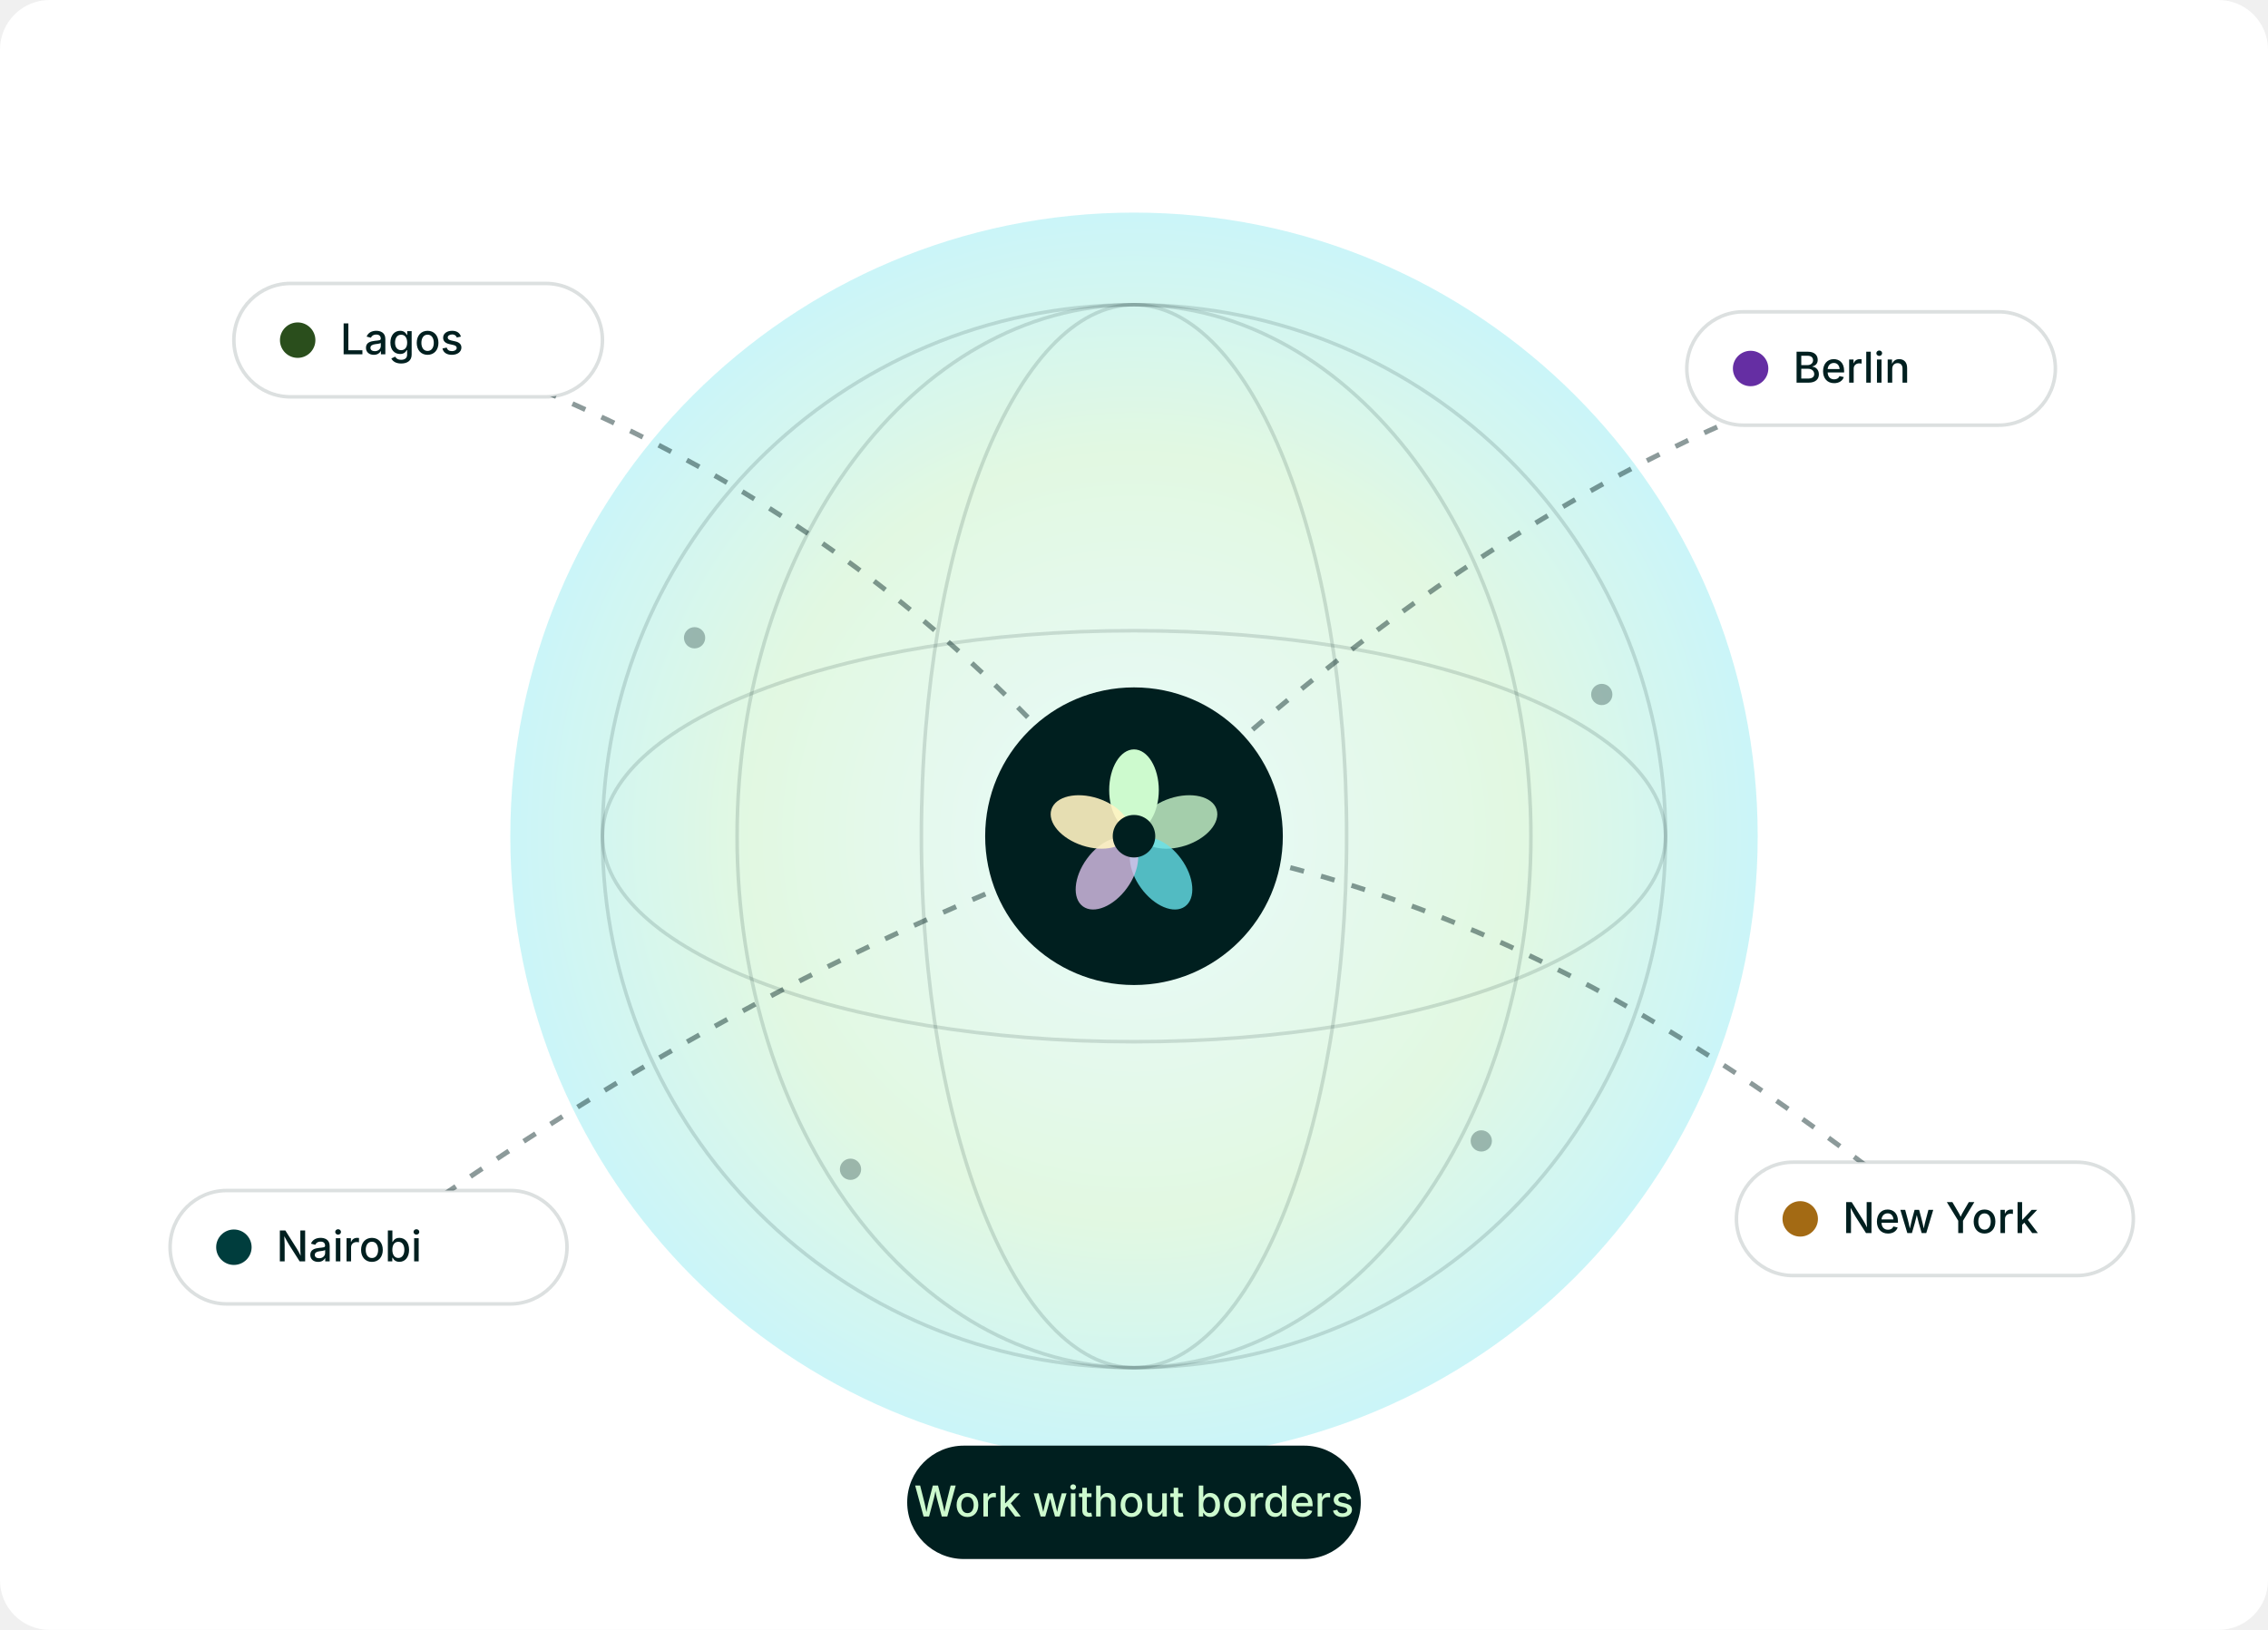
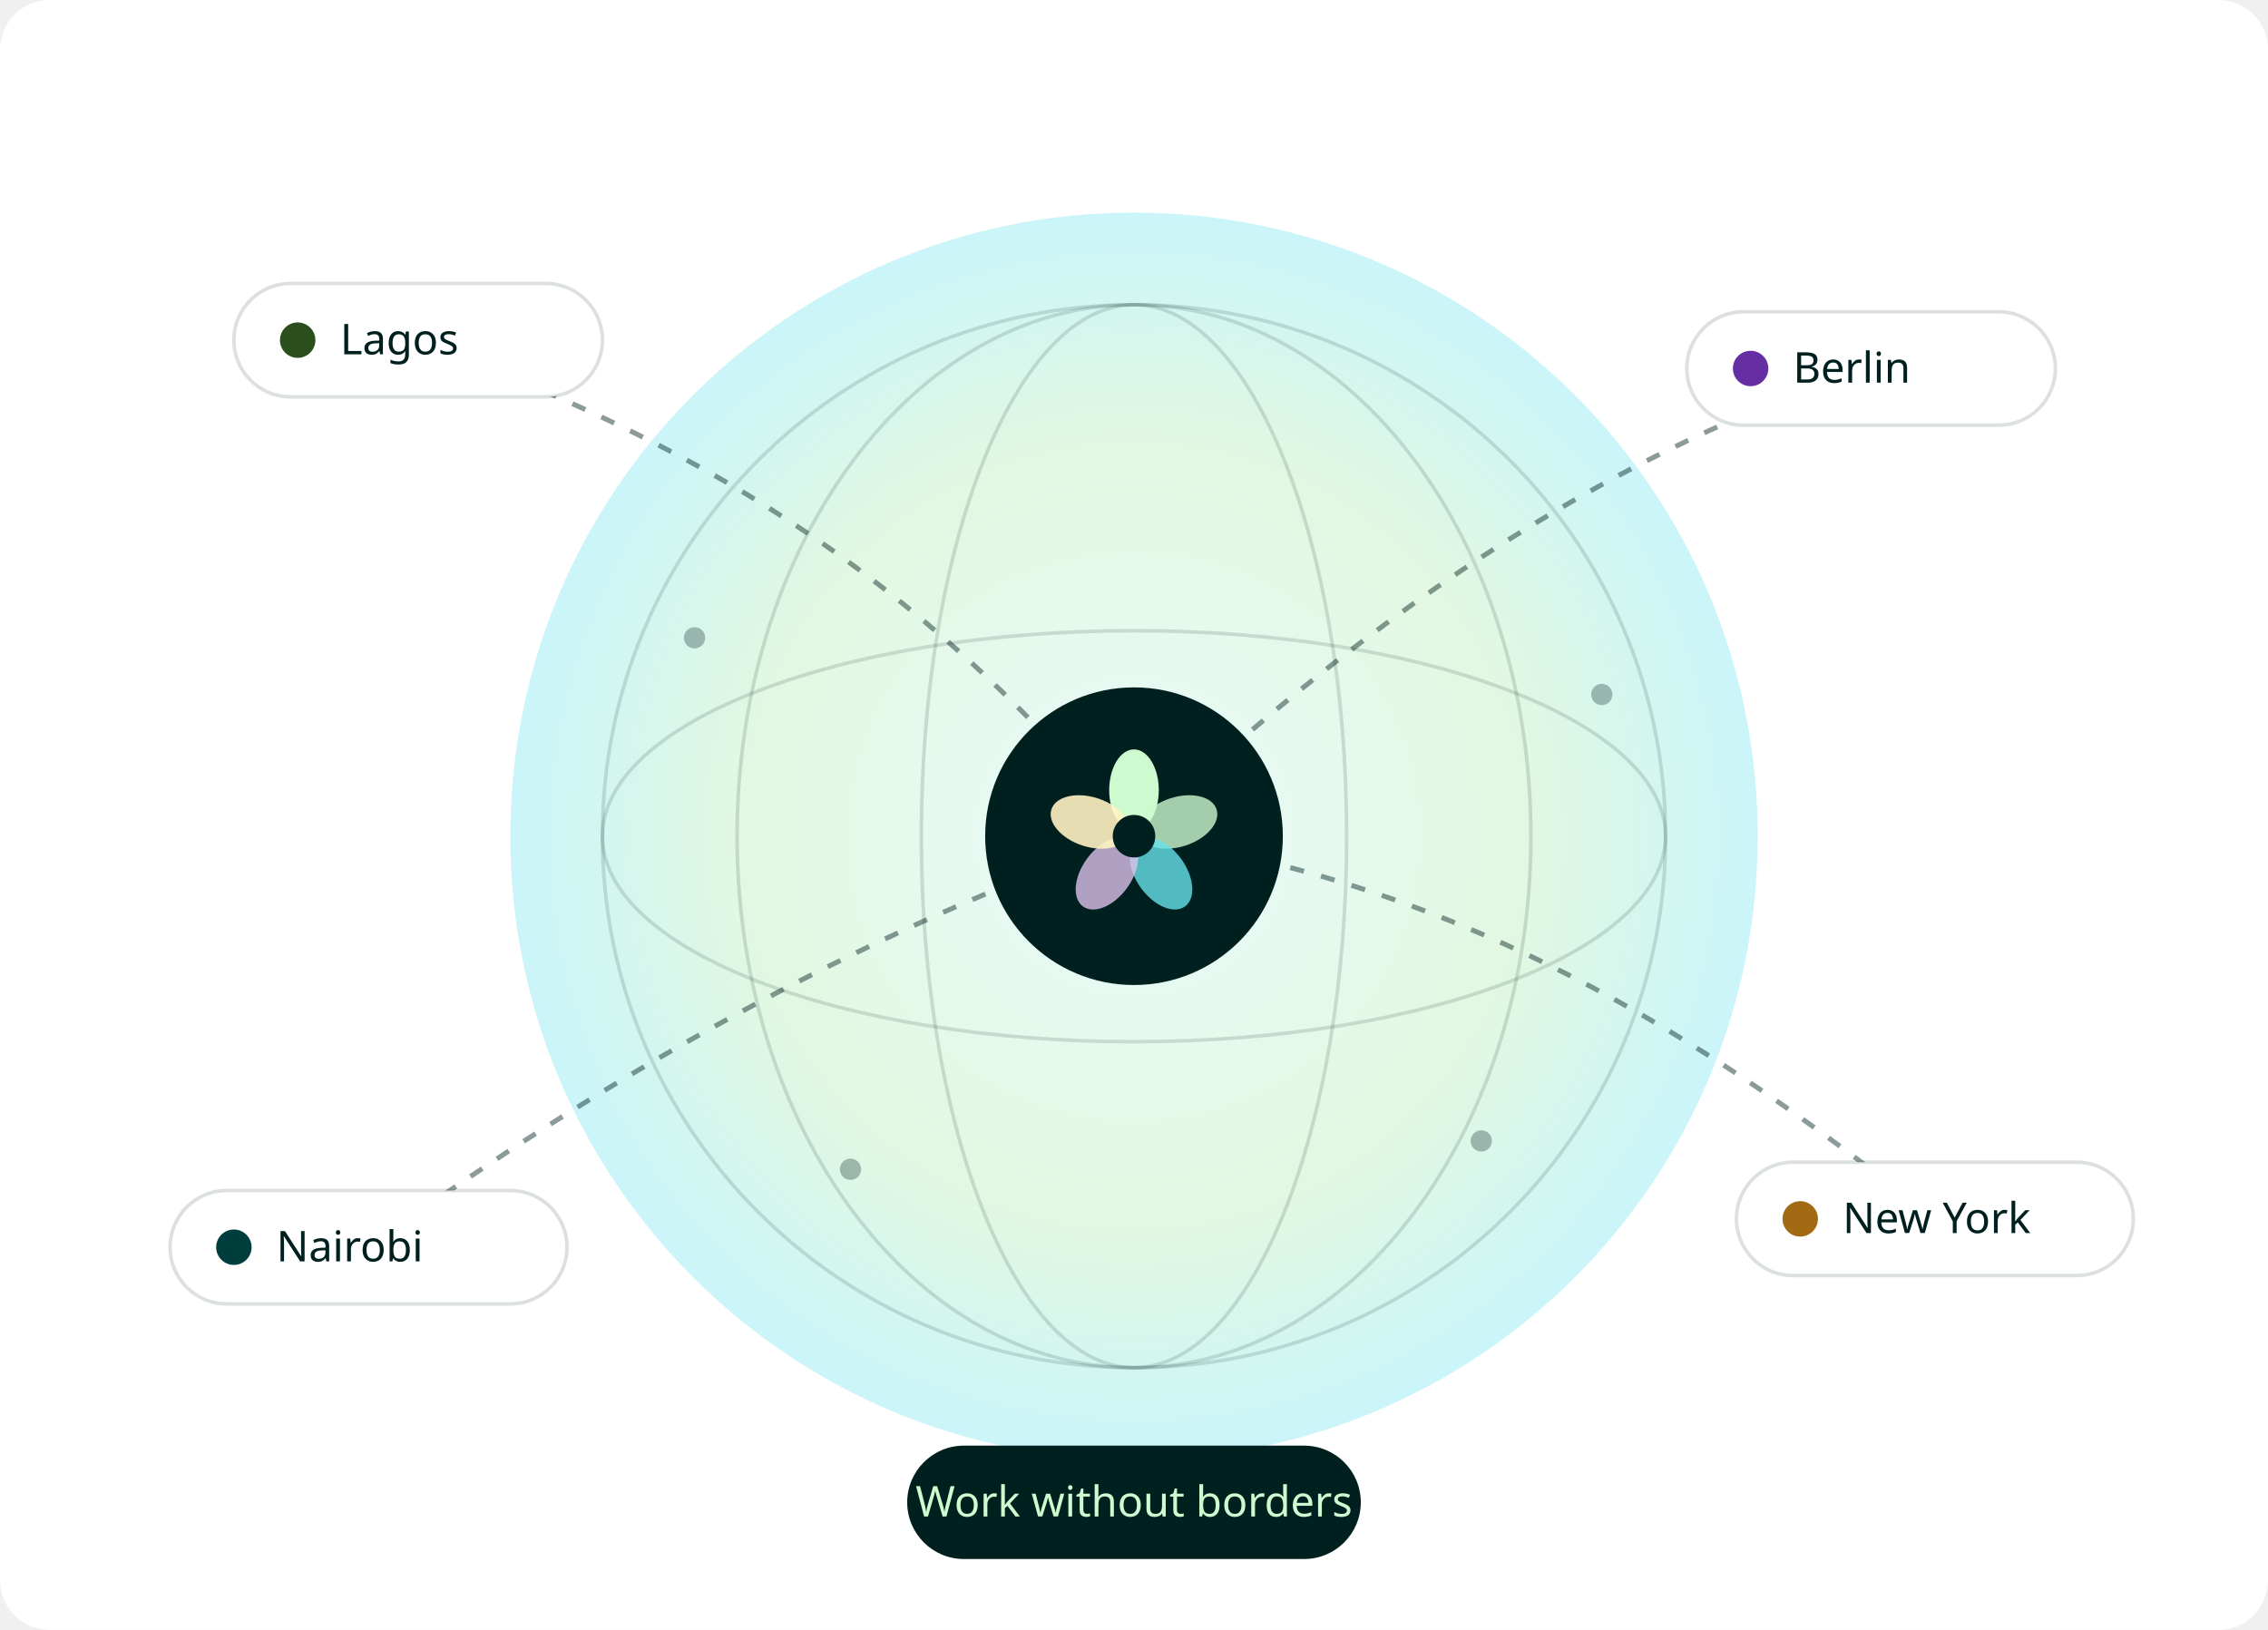
<svg xmlns="http://www.w3.org/2000/svg" viewBox="0 0 640 460" role="img" aria-label="Abstract network connecting African talent hubs to companies worldwide">
  <defs>
-     <style>.t{font-family:'DM Sans','Inter',system-ui,sans-serif}.m{font-weight:500}</style>
+     <style>.t{font-family:'Google Sans','Outfit',system-ui,sans-serif}.m{font-weight:500}</style>
    <radialGradient id="halo" cx="50%" cy="50%" r="50%">
      <stop offset="0%" stop-color="#bff1f5" />
      <stop offset="62%" stop-color="#a9eba9" />
      <stop offset="100%" stop-color="#67e2eb" />
    </radialGradient>
  </defs>
  <rect width="640" height="460" rx="14" fill="#ffffff" />
  <circle cx="320" cy="236" r="176" fill="url(#halo)" opacity="0.34" />
  <g fill="none" stroke="#001f1f" stroke-opacity="0.14">
    <circle cx="320" cy="236" r="150" />
    <ellipse cx="320" cy="236" rx="150" ry="58" />
    <ellipse cx="320" cy="236" rx="60" ry="150" />
    <ellipse cx="320" cy="236" rx="112" ry="150" />
  </g>
  <g fill="none" stroke="#001f1f" stroke-opacity="0.45" stroke-width="1.4" stroke-dasharray="4 5">
    <path d="M320 236 C 250 150, 180 120, 118 96" />
    <path d="M320 236 C 400 160, 470 122, 528 104" />
    <path d="M320 236 C 420 250, 490 300, 546 344" />
    <path d="M320 236 C 230 268, 160 312, 104 352" />
  </g>
  <circle cx="320" cy="236" r="42" fill="#001f1f" />
  <g transform="translate(320 236)">
    <ellipse cx="0" cy="-13" rx="7" ry="11.5" fill="#cdface" />
    <ellipse cx="0" cy="-13" rx="7" ry="11.5" fill="#cdface" transform="rotate(72)" opacity="0.8" />
    <ellipse cx="0" cy="-13" rx="7" ry="11.5" fill="#67e2eb" transform="rotate(144)" opacity="0.8" />
    <ellipse cx="0" cy="-13" rx="7" ry="11.5" fill="#dcc2eb" transform="rotate(216)" opacity="0.8" />
    <ellipse cx="0" cy="-13" rx="7" ry="11.5" fill="#fff3c2" transform="rotate(288)" opacity="0.9" />
    <circle r="6" fill="#001f1f" />
  </g>
  <g class="t">
    <g transform="translate(118 96)">
      <rect x="-52" y="-16" width="104" height="32" rx="16" fill="#ffffff" stroke="#001f1f" stroke-opacity="0.14" />
      <circle cx="-34" cy="0" r="5" fill="#2a4e1c" />
      <text class="t m" x="-22" y="4" font-size="12" fill="#001f1f">Lagos</text>
    </g>
    <g transform="translate(528 104)">
      <rect x="-52" y="-16" width="104" height="32" rx="16" fill="#ffffff" stroke="#001f1f" stroke-opacity="0.14" />
      <circle cx="-34" cy="0" r="5" fill="#652ea3" />
      <text class="t m" x="-22" y="4" font-size="12" fill="#001f1f">Berlin</text>
    </g>
    <g transform="translate(546 344)">
      <rect x="-56" y="-16" width="112" height="32" rx="16" fill="#ffffff" stroke="#001f1f" stroke-opacity="0.14" />
      <circle cx="-38" cy="0" r="5" fill="#a36a14" />
      <text class="t m" x="-26" y="4" font-size="12" fill="#001f1f">New York</text>
    </g>
    <g transform="translate(104 352)">
      <rect x="-56" y="-16" width="112" height="32" rx="16" fill="#ffffff" stroke="#001f1f" stroke-opacity="0.14" />
      <circle cx="-38" cy="0" r="5" fill="#003d3d" />
      <text class="t m" x="-26" y="4" font-size="12" fill="#001f1f">Nairobi</text>
    </g>
    <g transform="translate(320 424)">
      <rect x="-64" y="-16" width="128" height="32" rx="16" fill="#001f1f" />
      <text class="t m" x="0" y="4" font-size="12" fill="#cdface" text-anchor="middle">Work without borders</text>
    </g>
  </g>
  <g fill="#001f1f" fill-opacity="0.3">
    <circle cx="196" cy="180" r="3" />
    <circle cx="452" cy="196" r="3" />
    <circle cx="240" cy="330" r="3" />
    <circle cx="418" cy="322" r="3" />
  </g>
</svg>
